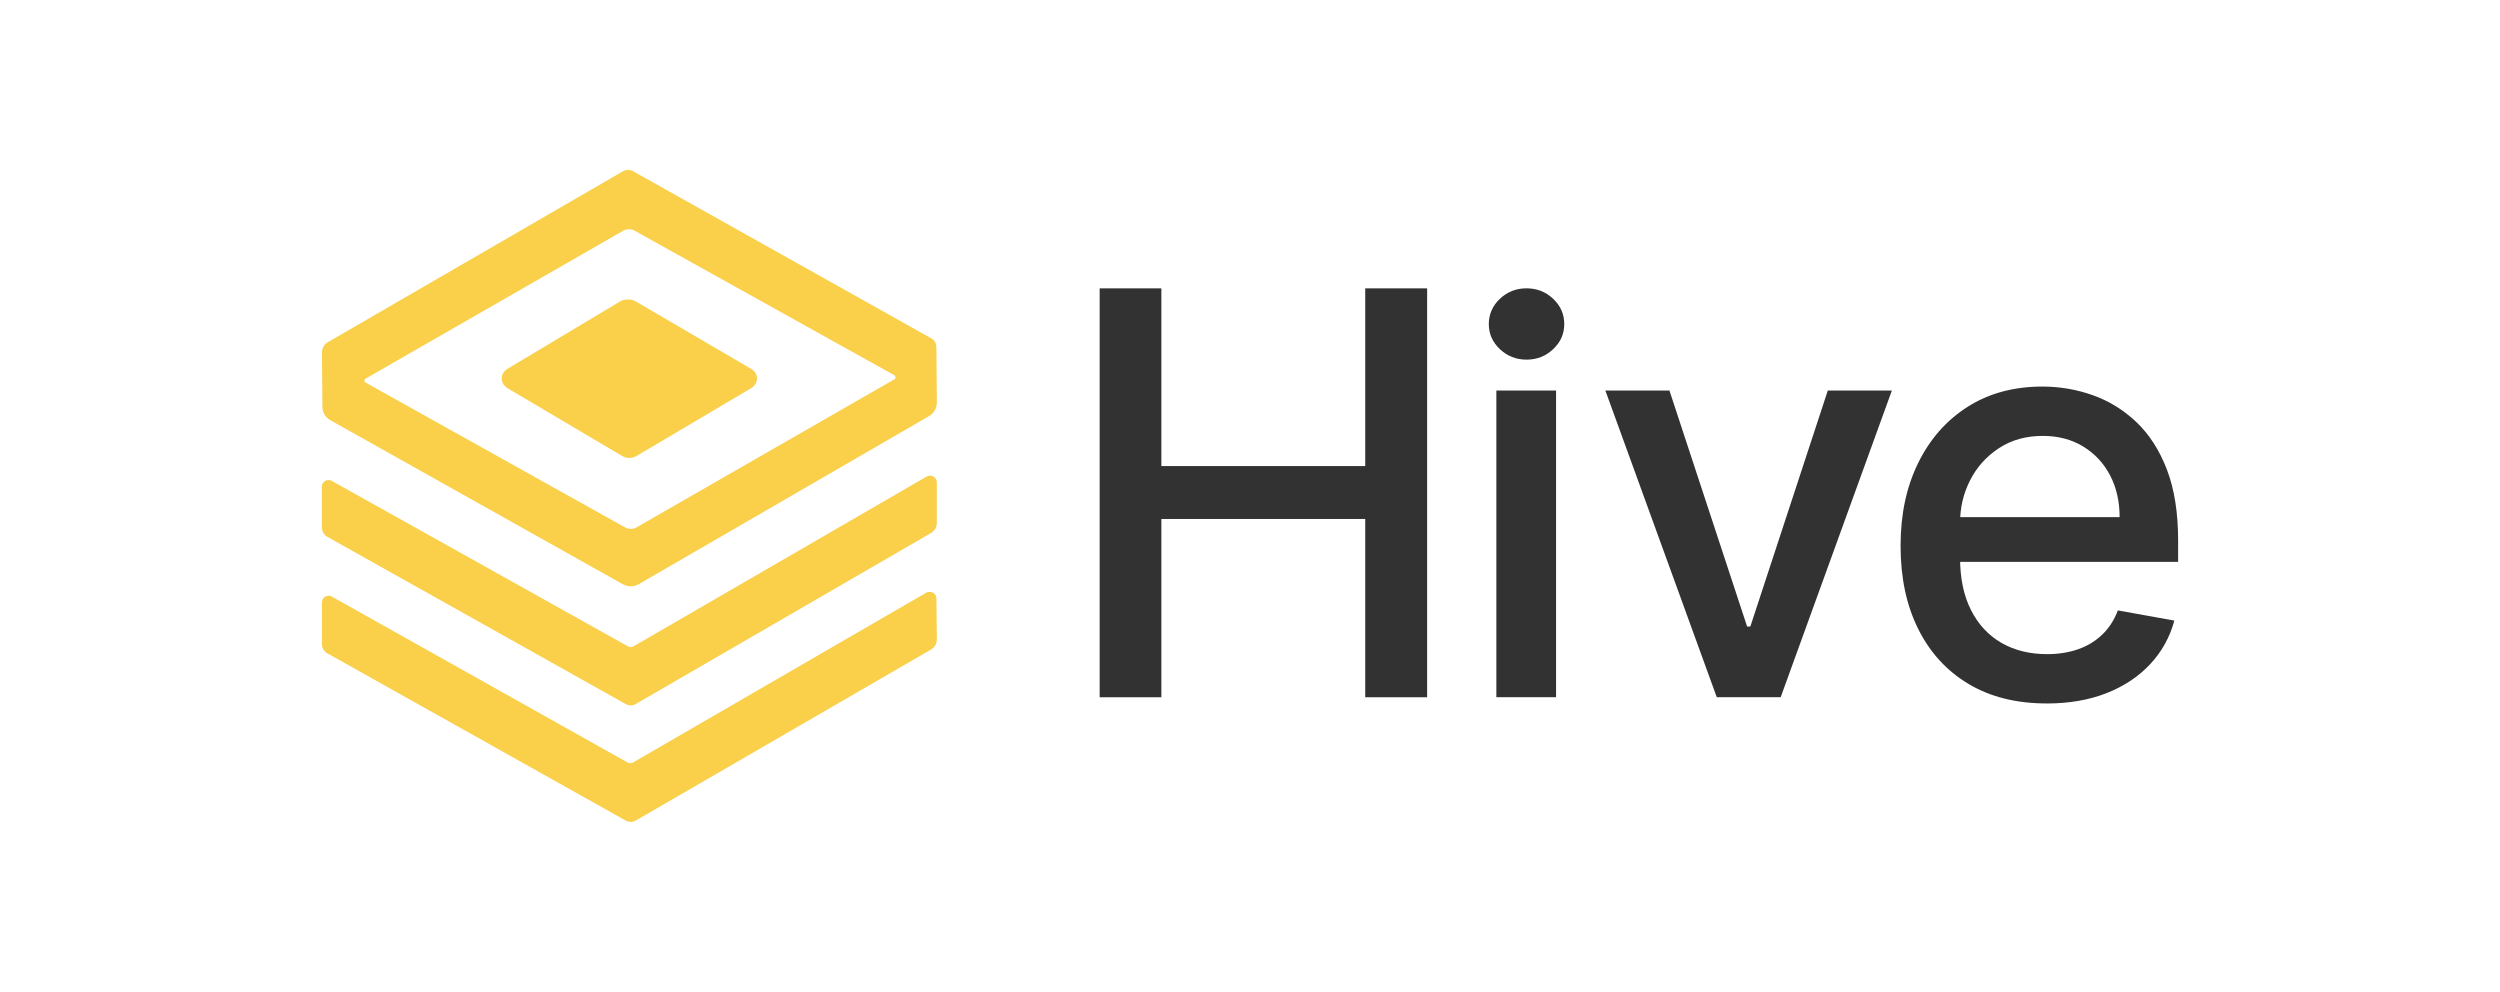
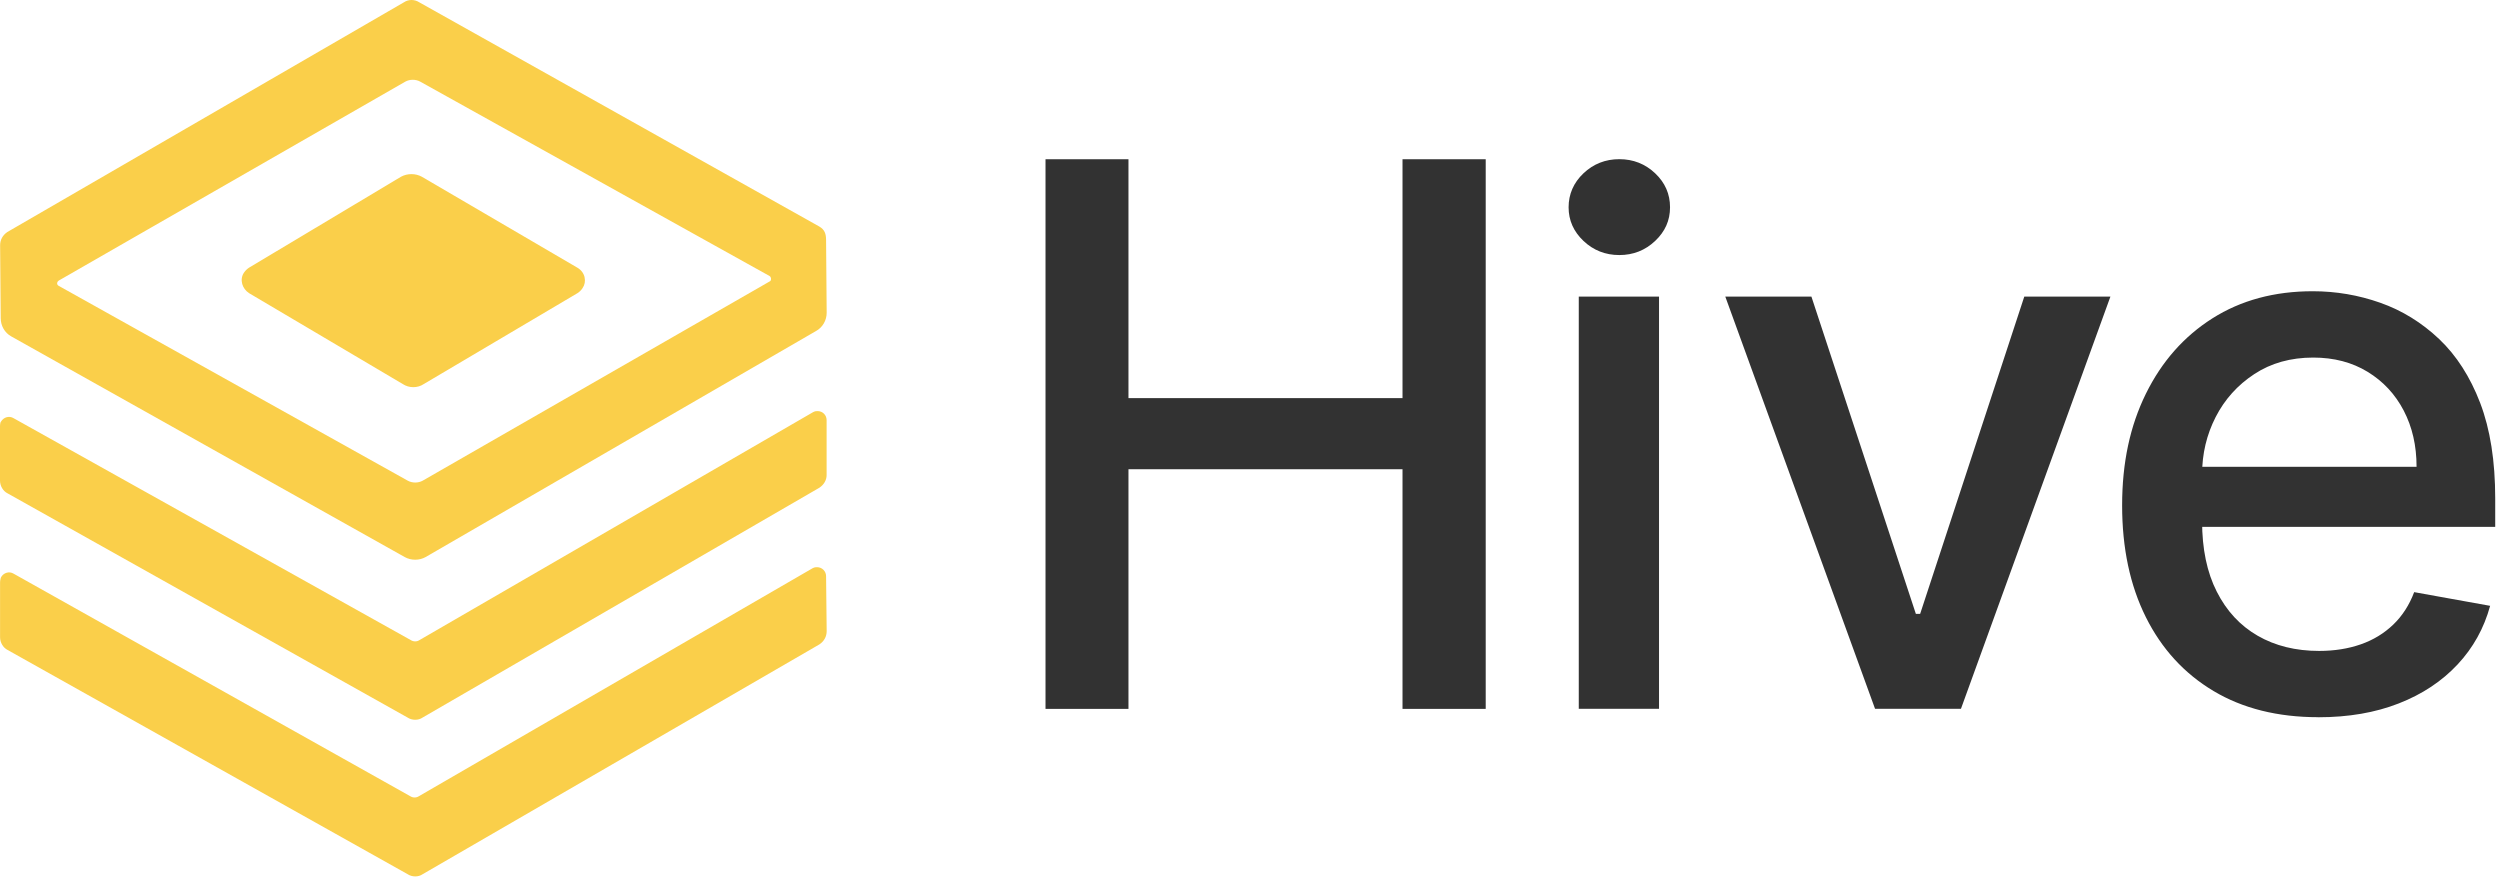
- <svg xmlns="http://www.w3.org/2000/svg" viewBox="0 0 561.88 222.91">
-   <defs>
-     <style>.c{fill:#facf4a;}.d{fill:#323232;}</style>
-   </defs>
-   <g id="a" />
-   <g id="b">
-     <g>
+ <svg xmlns="http://www.w3.org/2000/svg" width="100%" height="100%" viewBox="0 0 418 147" version="1.1" xml:space="preserve" style="fill-rule:evenodd;clip-rule:evenodd;stroke-linejoin:round;stroke-miterlimit:2;">
+   <g transform="matrix(1,0,0,1,-72.34,-38.185)">
+     <g id="b">
      <g>
-         <path class="d" d="M247.15,156.7V64.81h13.87v39.94h45.82v-39.94h13.91v91.9h-13.91v-40.07h-45.82v40.07h-13.87Z" />
-         <path class="d" d="M343.09,80.83c-2.33,0-4.33-.79-5.99-2.36-1.66-1.57-2.49-3.45-2.49-5.63s.83-4.11,2.49-5.68c1.66-1.57,3.66-2.36,5.99-2.36s4.33,.79,5.99,2.36c1.66,1.57,2.49,3.46,2.49,5.68s-.83,4.06-2.49,5.63c-1.66,1.57-3.66,2.36-5.99,2.36Zm-6.78,75.88V87.78h13.42v68.92h-13.42Z" />
-         <path class="d" d="M425.2,87.78l-24.99,68.92h-14.36l-25.04-68.92h14.4l17.46,53.04h.72l17.41-53.04h14.4Z" />
-         <path class="d" d="M459.96,158.1c-6.79,0-12.63-1.46-17.52-4.38-4.89-2.92-8.66-7.03-11.31-12.34-2.65-5.31-3.97-11.54-3.97-18.69s1.32-13.28,3.97-18.67c2.65-5.38,6.36-9.59,11.13-12.61,4.77-3.02,10.36-4.53,16.76-4.53,3.89,0,7.66,.64,11.31,1.93,3.65,1.29,6.92,3.31,9.83,6.06,2.9,2.75,5.19,6.32,6.87,10.7,1.67,4.38,2.51,9.7,2.51,15.95v4.76h-54.79v-10.05h41.64c0-3.53-.72-6.66-2.15-9.4s-3.45-4.9-6.04-6.48-5.62-2.38-9.09-2.38c-3.77,0-7.05,.92-9.85,2.76-2.8,1.84-4.95,4.23-6.46,7.18-1.51,2.95-2.27,6.14-2.27,9.58v7.85c0,4.61,.81,8.53,2.45,11.76,1.63,3.23,3.91,5.69,6.84,7.38,2.93,1.69,6.36,2.54,10.28,2.54,2.54,0,4.86-.37,6.96-1.1,2.09-.73,3.9-1.83,5.43-3.3,1.53-1.47,2.69-3.28,3.5-5.43l12.7,2.29c-1.02,3.74-2.83,7.01-5.45,9.81-2.62,2.8-5.89,4.97-9.83,6.51-3.93,1.54-8.41,2.31-13.44,2.31Z" />
-       </g>
-       <g>
-         <path class="c" d="M209.05,106.92c-.22,0-.42,0-.75,.17l-65.83,38.12c-.43,.29-1.01,.29-1.48-.02l-66.39-37.09c-.72-.43-1.63-.18-2.09,.57l-.09,.15h0c-.04,.12-.08,.42-.08,.61v9.1c0,.9,.51,1.77,1.26,2.14l66.87,37.48c.39,.26,.84,.38,1.29,.38s.88-.12,1.24-.37l66.33-38.42c.78-.52,1.22-1.29,1.22-2.12v-9.2c0-.83-.67-1.5-1.5-1.5Z" />
-         <path class="c" d="M210.46,134.52c0-.83-.67-1.5-1.5-1.5-.22,0-.42,0-.75,.17l-65.83,38.12c-.43,.29-1.02,.29-1.48-.02l-66.29-37.19c-.36-.22-.78-.27-1.17-.15-.38,.11-.7,.37-.91,.72l-.06,.13c-.12,.46-.12,.62-.12,.82v9.1c0,.9,.51,1.76,1.26,2.14l66.87,37.48c.38,.26,.84,.38,1.29,.38s.88-.12,1.24-.37l66.33-38.42c.79-.53,1.22-1.31,1.22-2.22l-.1-9.19Z" />
-         <path class="c" d="M210.46,78.34c0-1.03-.21-1.75-1.15-2.29l-66.87-37.48c-.77-.51-1.79-.51-2.53-.02l-66.33,38.42c-.79,.53-1.22,1.31-1.22,2.22l.1,12.2c0,1.27,.67,2.44,1.76,3.04l65.8,36.9c.53,.29,1.13,.44,1.74,.44s1.22-.15,1.75-.45l65.29-37.8c1.08-.6,1.76-1.77,1.76-3.04l-.1-12.14Zm-9.25,6.72c-.05,.1-.07,.13-.2,.19l-57.99,33.3c-.75,.42-1.76,.42-2.51,0l-58.39-32.59c-.12-.07-.19-.17-.22-.29-.02-.12,0-.25,.06-.37l.2-.2,57.94-33.26c.75-.42,1.76-.42,2.51,0l58.39,32.49c.28,.17,.3,.52,.21,.75Z" />
-         <path class="c" d="M170.09,84.56c-.15-.67-.57-1.24-1.2-1.61l-26.01-15.21c-1.06-.59-2.43-.59-3.5,0l-25.42,15.21c-.35,.24-.6,.49-.84,.84-.37,.55-.46,1.21-.28,1.88,.17,.61,.58,1.16,1.14,1.53l25.69,15.19c.53,.35,1.15,.53,1.77,.53s1.23-.17,1.75-.52l25.72-15.21c.36-.24,.6-.48,.84-.84,.36-.53,.48-1.17,.33-1.79Z" />
+         <g>
+           <path d="M247.15,156.71L247.15,64.81L261.02,64.81L261.02,104.75L306.84,104.75L306.84,64.81L320.75,64.81L320.75,156.71L306.84,156.71L306.84,116.64L261.02,116.64L261.02,156.71L247.15,156.71Z" style="fill:rgb(50,50,50);fill-rule:nonzero;" />
+           <path d="M343.09,80.83C340.76,80.83 338.76,80.04 337.1,78.47C335.44,76.9 334.61,75.02 334.61,72.84C334.61,70.66 335.44,68.73 337.1,67.16C338.76,65.59 340.76,64.8 343.09,64.8C345.42,64.8 347.42,65.59 349.08,67.16C350.74,68.73 351.57,70.62 351.57,72.84C351.57,75.06 350.74,76.9 349.08,78.47C347.42,80.04 345.42,80.83 343.09,80.83ZM336.31,156.71L336.31,87.78L349.73,87.78L349.73,156.7L336.31,156.7L336.31,156.71Z" style="fill:rgb(50,50,50);fill-rule:nonzero;" />
+           <path d="M425.2,87.78L400.21,156.7L385.85,156.7L360.81,87.78L375.21,87.78L392.67,140.82L393.39,140.82L410.8,87.78L425.2,87.78Z" style="fill:rgb(50,50,50);fill-rule:nonzero;" />
+           <path d="M459.96,158.1C453.17,158.1 447.33,156.64 442.44,153.72C437.55,150.8 433.78,146.69 431.13,141.38C428.48,136.07 427.16,129.84 427.16,122.69C427.16,115.54 428.48,109.41 431.13,104.02C433.78,98.64 437.49,94.43 442.26,91.41C447.03,88.39 452.62,86.88 459.02,86.88C462.91,86.88 466.68,87.52 470.33,88.81C473.98,90.1 477.25,92.12 480.16,94.87C483.06,97.62 485.35,101.19 487.03,105.57C488.7,109.95 489.54,115.27 489.54,121.52L489.54,126.28L434.75,126.28L434.75,116.23L476.39,116.23C476.39,112.7 475.67,109.57 474.24,106.83C472.81,104.09 470.79,101.93 468.2,100.35C465.61,98.77 462.58,97.97 459.11,97.97C455.34,97.97 452.06,98.89 449.26,100.73C446.46,102.57 444.31,104.96 442.8,107.91C441.29,110.86 440.53,114.05 440.53,117.49L440.53,125.34C440.53,129.95 441.34,133.87 442.98,137.1C444.61,140.33 446.89,142.79 449.82,144.48C452.75,146.17 456.18,147.02 460.1,147.02C462.64,147.02 464.96,146.65 467.06,145.92C469.15,145.19 470.96,144.09 472.49,142.62C474.02,141.15 475.18,139.34 475.99,137.19L488.69,139.48C487.67,143.22 485.86,146.49 483.24,149.29C480.62,152.09 477.35,154.26 473.41,155.8C469.48,157.34 465,158.11 459.97,158.11L459.96,158.1Z" style="fill:rgb(50,50,50);fill-rule:nonzero;" />
+         </g>
+         <g>
+           <path d="M209.05,106.92C208.83,106.92 208.63,106.92 208.3,107.09L142.47,145.21C142.04,145.5 141.46,145.5 140.99,145.19L74.6,108.1C73.88,107.67 72.97,107.92 72.51,108.67L72.42,108.82C72.38,108.94 72.34,109.24 72.34,109.43L72.34,118.53C72.34,119.43 72.85,120.3 73.6,120.67L140.47,158.15C140.86,158.41 141.31,158.53 141.76,158.53C142.21,158.53 142.64,158.41 143,158.16L209.33,119.74C210.11,119.22 210.55,118.45 210.55,117.62L210.55,108.42C210.55,107.59 209.88,106.92 209.05,106.92Z" style="fill:rgb(250,207,74);fill-rule:nonzero;" />
+           <path d="M210.46,134.52C210.46,133.69 209.79,133.02 208.96,133.02C208.74,133.02 208.54,133.02 208.21,133.19L142.38,171.31C141.95,171.6 141.36,171.6 140.9,171.29L74.61,134.1C74.25,133.88 73.83,133.83 73.44,133.95C73.06,134.06 72.74,134.32 72.53,134.67L72.47,134.8C72.35,135.26 72.35,135.42 72.35,135.62L72.35,144.72C72.35,145.62 72.86,146.48 73.61,146.86L140.48,184.34C140.86,184.6 141.32,184.72 141.77,184.72C142.22,184.72 142.65,184.6 143.01,184.35L209.34,145.93C210.13,145.4 210.56,144.62 210.56,143.71L210.46,134.52Z" style="fill:rgb(250,207,74);fill-rule:nonzero;" />
+           <path d="M210.46,78.34C210.46,77.31 210.25,76.59 209.31,76.05L142.44,38.57C141.67,38.06 140.65,38.06 139.91,38.55L73.58,76.97C72.79,77.5 72.36,78.28 72.36,79.19L72.46,91.39C72.46,92.66 73.13,93.83 74.22,94.43L140.02,131.33C140.55,131.62 141.15,131.77 141.76,131.77C142.37,131.77 142.98,131.62 143.51,131.32L208.8,93.52C209.88,92.92 210.56,91.75 210.56,90.48L210.46,78.34ZM201.21,85.06C201.16,85.16 201.14,85.19 201.01,85.25L143.02,118.55C142.27,118.97 141.26,118.97 140.51,118.55L82.12,85.96C82,85.89 81.93,85.79 81.9,85.67C81.88,85.55 81.9,85.42 81.96,85.3L82.16,85.1L140.1,51.84C140.85,51.42 141.86,51.42 142.61,51.84L201,84.33C201.28,84.5 201.3,84.85 201.21,85.08L201.21,85.06Z" style="fill:rgb(250,207,74);fill-rule:nonzero;" />
+           <path d="M170.09,84.56C169.94,83.89 169.52,83.32 168.89,82.95L142.88,67.74C141.82,67.15 140.45,67.15 139.38,67.74L113.96,82.95C113.61,83.19 113.36,83.44 113.12,83.79C112.75,84.34 112.66,85 112.84,85.67C113.01,86.28 113.42,86.83 113.98,87.2L139.67,102.39C140.2,102.74 140.82,102.92 141.44,102.92C142.06,102.92 142.67,102.75 143.19,102.4L168.91,87.19C169.27,86.95 169.51,86.71 169.75,86.35C170.11,85.82 170.23,85.18 170.08,84.56L170.09,84.56Z" style="fill:rgb(250,207,74);fill-rule:nonzero;" />
+         </g>
      </g>
    </g>
  </g>
</svg>
